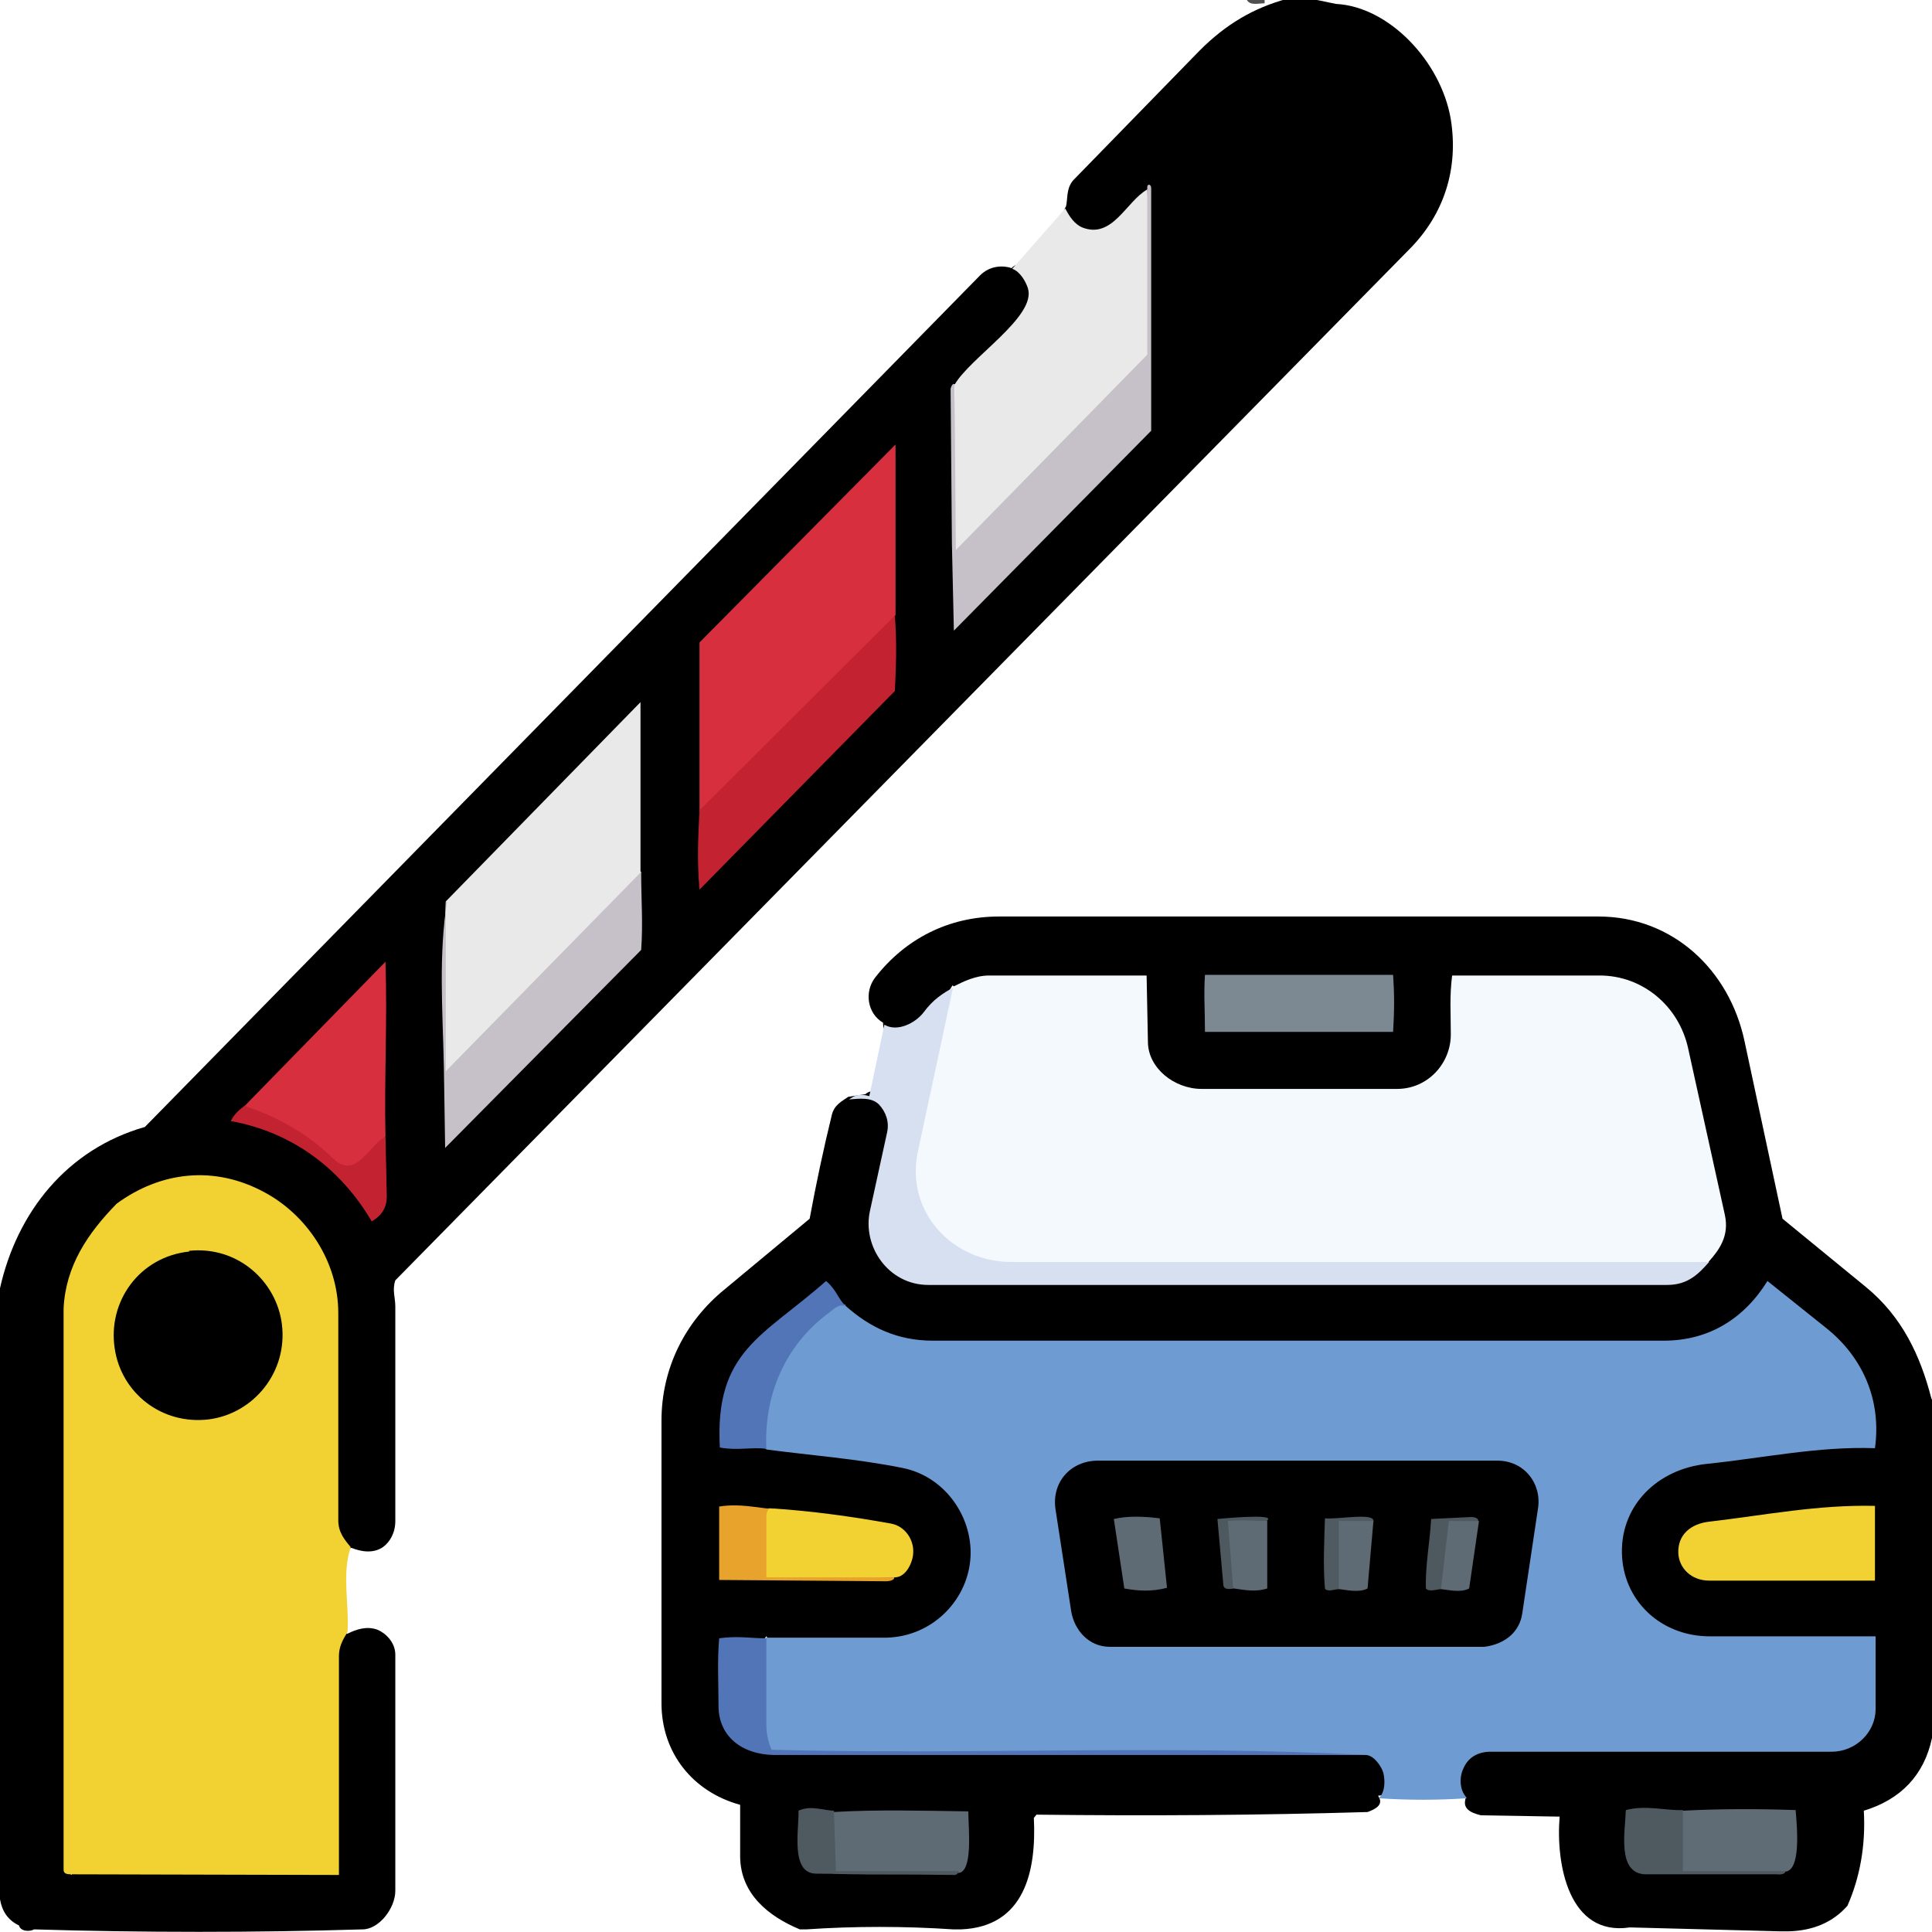
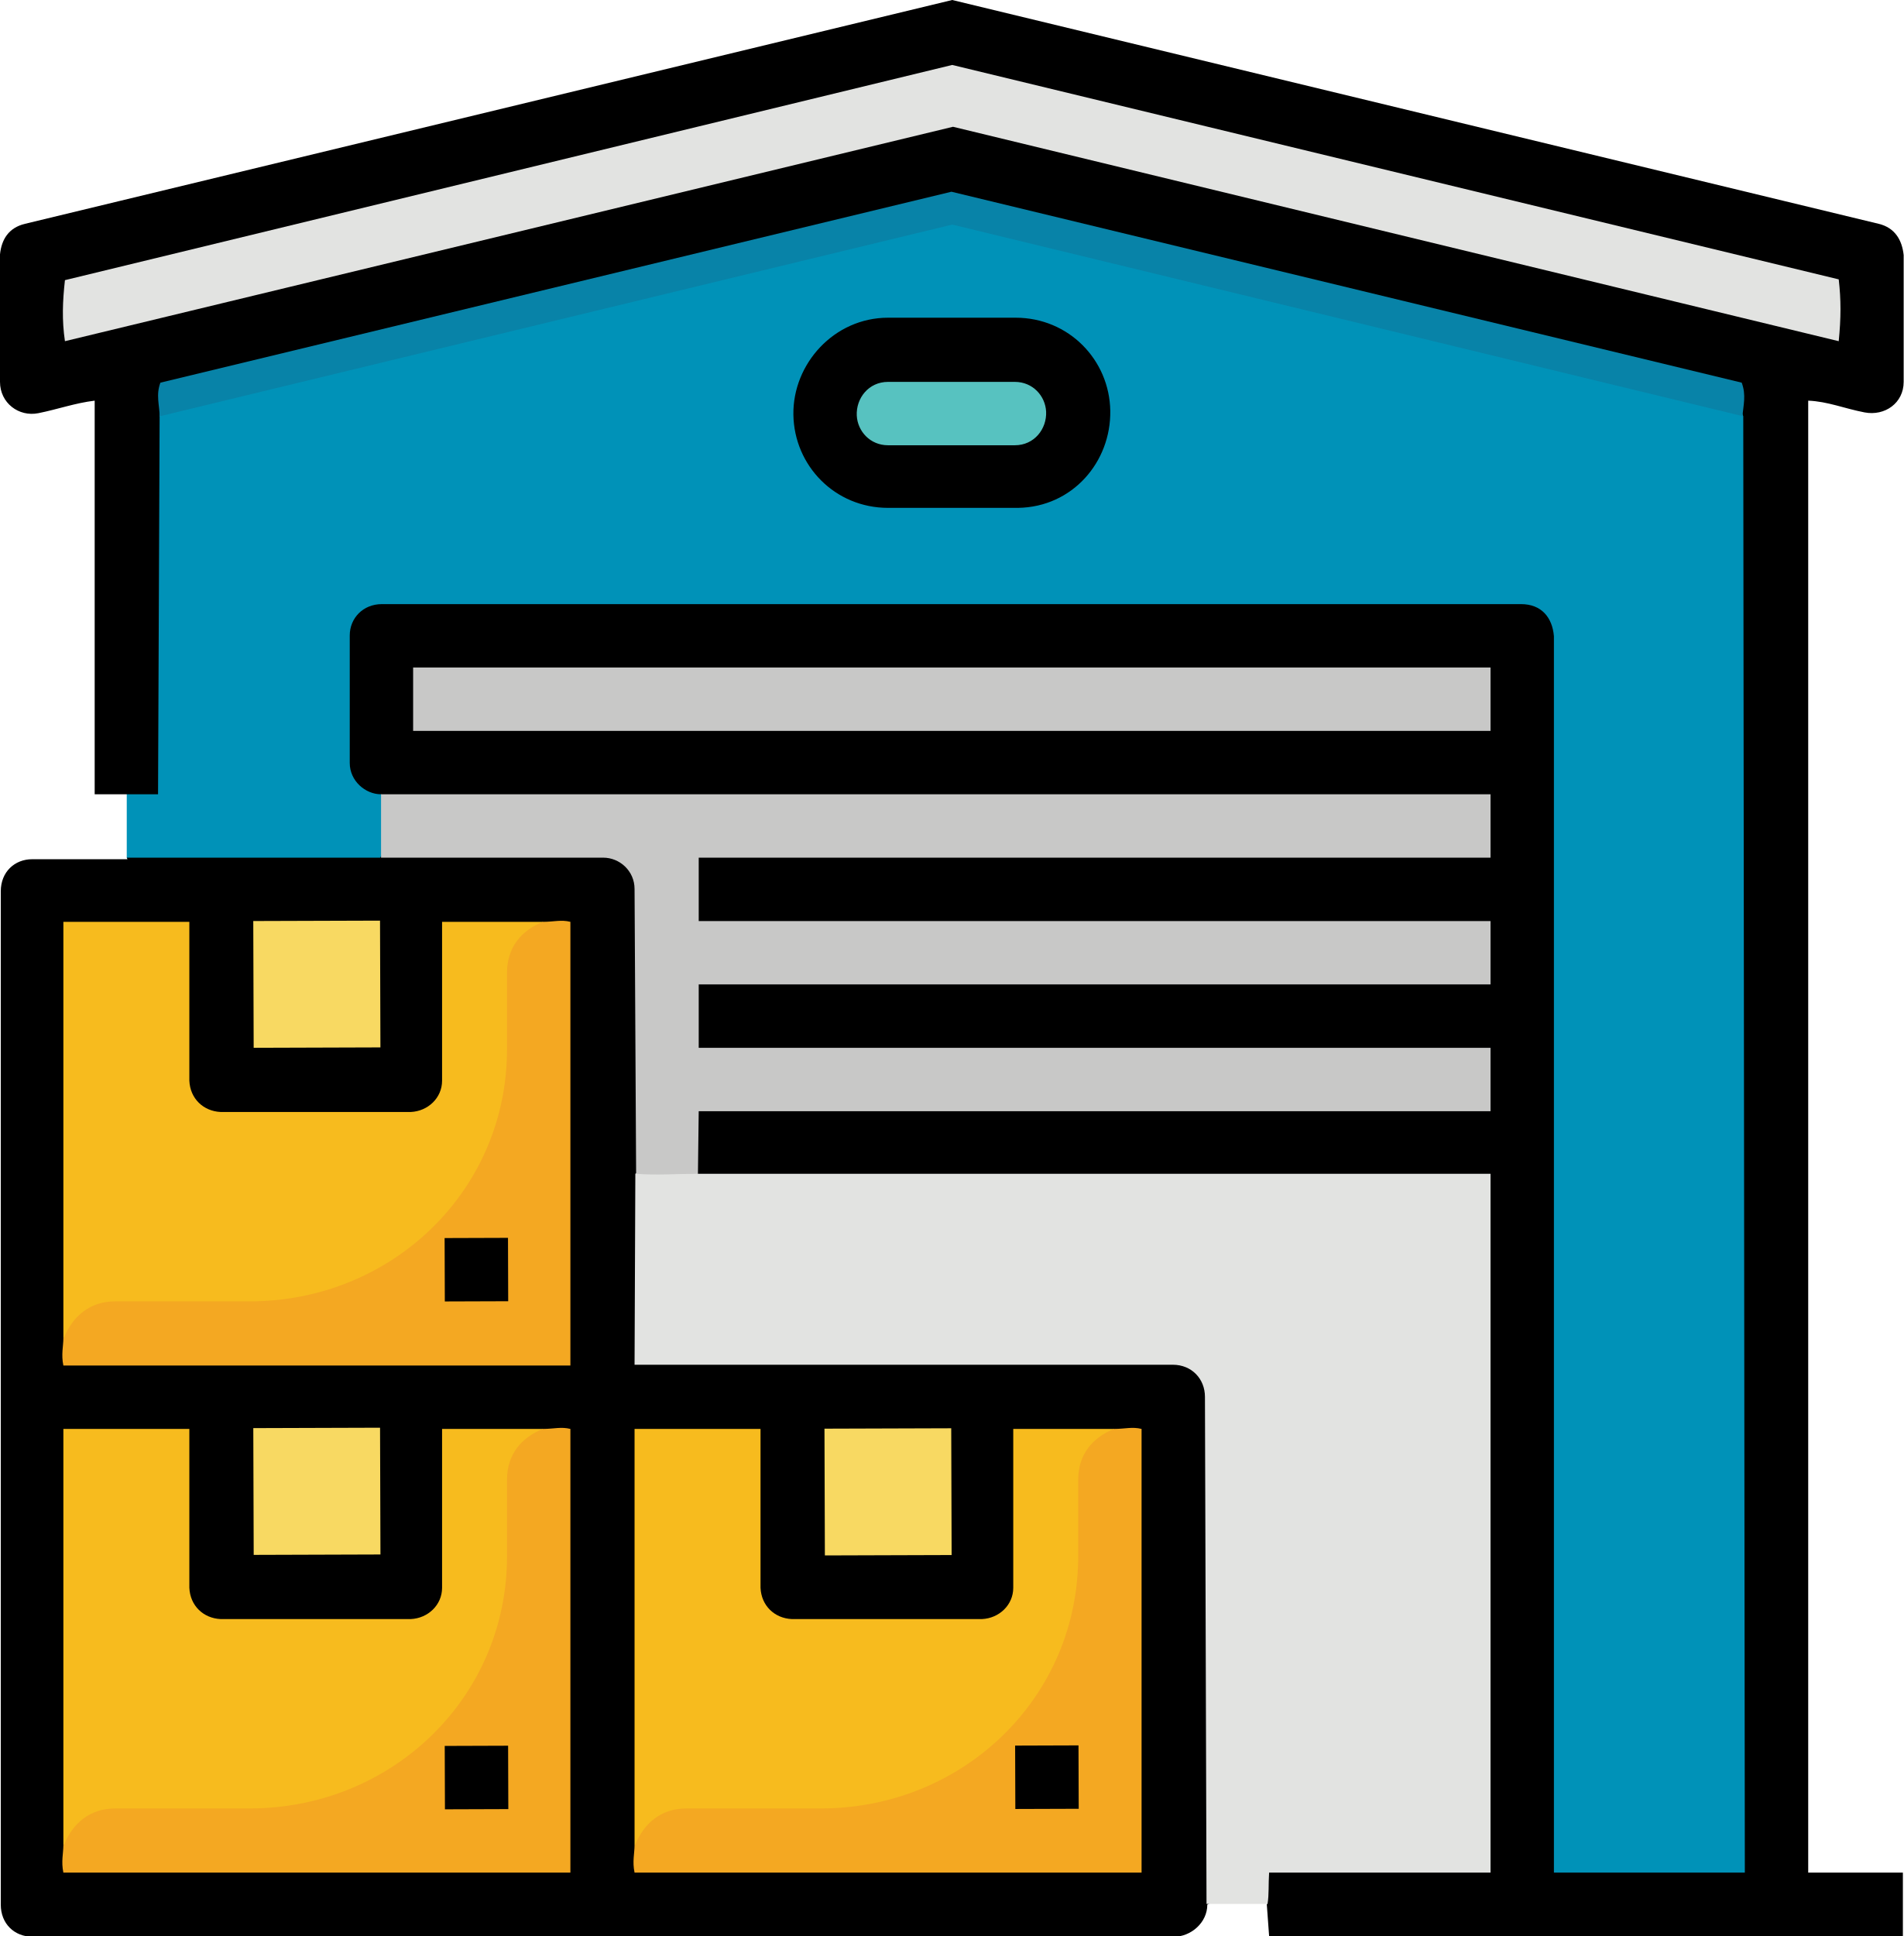
- <svg xmlns="http://www.w3.org/2000/svg" id="Layer_2" data-name="Layer 2" viewBox="0 0 29.47 29.47">
+ <svg xmlns="http://www.w3.org/2000/svg" id="Layer_2" data-name="Layer 2" viewBox="0 0 24.33 24.74">
  <defs>
    <style>
      .cls-1 {
-         fill: #f4f9fe;
+         fill: #0092b8;
      }

      .cls-2 {
-         fill: #5e6a74;
+         fill: #e2e3e1;
      }

      .cls-3 {
-         fill: #6e9bd2;
+         fill: #f4a822;
      }

      .cls-4 {
-         fill: #4e595f;
+         fill: #c8c8c7;
      }

      .cls-5 {
-         fill: #e7a32b;
+         fill: #f8d962;
      }

      .cls-6 {
-         fill: #5275b8;
+         fill: #f7bb1e;
      }

      .cls-7 {
-         fill: #4f5a61;
+         fill: #57c2c0;
      }

      .cls-8 {
-         fill: #f2d233;
-       }
- 
-       .cls-9 {
-         fill: #c32330;
-       }
- 
-       .cls-10 {
-         fill: #7c8892;
-       }
- 
-       .cls-11 {
-         fill: #4f5a60;
-       }
- 
-       .cls-12 {
-         fill: #4f4f4f;
-       }
- 
-       .cls-13 {
-         fill: #d72f3d;
-       }
- 
-       .cls-14 {
-         fill: #e9e9e9;
-       }
- 
-       .cls-15 {
-         fill: #4e5960;
-       }
- 
-       .cls-16 {
-         fill: #d6e0f1;
-       }
- 
-       .cls-17 {
-         fill: #5f6b75;
-       }
- 
-       .cls-18 {
-         fill: #5e6b75;
-       }
- 
-       .cls-19 {
-         fill: #c6c1c8;
-       }
- 
-       .cls-20 {
-         fill: #e5a22a;
-       }
- 
-       .cls-21 {
-         fill: #4d585f;
+         fill: #0883a8;
      }
    </style>
  </defs>
  <g id="Layer_1-2" data-name="Layer 1">
    <g>
-       <path class="cls-12" d="M19.29,0v.05c-.09,0-.22.04-.27-.05h.27Z" />
-       <path class="cls-13" d="M20.01,1.52l.02.22c-.82.83-1.64,1.65-2.46,2.48l-.12-.03V1.81s.62-.64.62-.64c.3-.31.72-.4,1.15-.32.37.07.63.33.8.67Z" />
-       <path class="cls-9" d="M17.45,4.19l2.47-2.48c.06-.06.08-.13.1-.19.25.48.2,1.05-.2,1.46l-2.35,2.39c-.04-.45-.02-.81-.01-1.18Z" />
-       <path class="cls-5" d="M1.69,17.38c-.01.08-.07.13-.13.21-.36.46-.56,1-.56,1.61l.02,7.88c-.07,0-.21.04-.21-.04v-8.05c0-.73.37-1.22.87-1.59Z" />
-       <path class="cls-20" d="M2.78,18.89c.24-.05.43.13.47.3.06.24-.1.44-.29.48-.24.05-.43-.07-.49-.26-.07-.22.04-.47.31-.53Z" />
-       <g>
-         <path d="M29.47,21.35v5.16c-.12.57-.48.94-1.04,1.11.03.53-.06,1.02-.25,1.45-.22.25-.52.38-.9.39h-.12c-.77-.02-1.54-.04-2.3-.06-.93.14-1.13-.96-1.07-1.69l-1.2-.02c-.16-.04-.29-.1-.23-.27-.44-.13-.13-.76.26-.79l5.34-.02c.19-.02.35-.1.45-.28.07-.12.13-1.22.07-1.25h-2.47c-1.55-.2-1.93-2.03-.6-2.7.54-.27,2.21-.41,2.85-.41.25.03.32.02.23-.02.03-.4-.06-.8-.28-1.14-.1-.15-1.04-1.05-1.2-1.09-.38.44-.96.86-1.63.83h-11.29c-.15-.01-.3-.04-.44-.08-.26-.08-.76-.28-.76-.57-.13.02-.22-.04-.27-.19-.77.51-1.7,1.18-1.51,2.26h.51s.06.12.06.12c.05-.02.1-.04.15-.06.33-.09,1.63.16,2.05.25,1.25.26,1.41,2.16.18,2.67-.4.17-1.79.15-2.29.12l-.08-.11-.09.11h-.52c-.08.14-.04,1.15.16,1.35.12.12.28.17.45.19l.07.08c3.02,0,6.04.02,9.07.05.11-.16.21-.04.3.08.13.17.17.57-.11.57.09.13-.02.2-.16.25-1.68.05-3.36.06-5.05.04l-.04.05c.04.81-.14,1.66-1.11,1.7h-.12c-.74-.05-1.51-.05-2.24,0h-.1c-.48-.2-.9-.54-.91-1.1v-.8c-.73-.2-1.2-.8-1.2-1.55v-4.31c0-.8.36-1.51.96-2l1.3-1.08c.1-.54.21-1.06.34-1.59.04-.15.15-.2.25-.27l.26-.04c.23-.19.48.24.44.5l-.28,1.29c-.05.46.19.85.65.95l11.4.02c.22-.04.43-.11.64-.23-.04-.1,0-.23.11-.38l.03-.26-.59-2.69c-.21-.6-.55-.85-1.18-.93h-2.19s0,.83,0,.83c-.04.56-.41.83-.93.9h-2.98c-.5-.05-.85-.27-.93-.79l-.02-.93c-.84-.02-1.68,0-2.52.04-.14.09-.25.09-.32.02-.16.26-.61.81-.94.73-.09-.02-.12-.05-.12-.16-.24-.14-.29-.47-.12-.69.46-.59,1.12-.93,1.89-.93h9.14c1.14,0,2,.82,2.23,1.9l.58,2.71,1.27,1.04c.55.45.83,1.04,1,1.7Z" />
-         <path d="M20.09,0c.1.02.19.04.29.06.8.04,1.6.87,1.75,1.76.12.75-.1,1.44-.62,1.97l-15.48,15.74c-.05.15,0,.26,0,.4v3.27c0,.18-.08.32-.19.4-.15.1-.33.07-.48.01-.18.09-.25-.14-.29-.3l-.02-3.44c-.22-1.51-1.77-2.32-3.09-1.48l-.17-.02c-.44.45-.79.97-.81,1.62v8.49s.04.04.11.12l.05-.11h3.91s.01-3.25.01-3.25c.01-.24.09-.35.24-.32.14-.07.3-.12.46-.06.12.05.27.19.27.38v3.6c0,.27-.25.59-.5.59-1.61.05-3.38.05-5.01,0-.07.04-.21.03-.23-.06-.17-.08-.26-.22-.29-.4v-9.32c.26-1.16,1.02-2.12,2.21-2.46L14.95,4.2c.14-.14.33-.16.48-.11.13-.14.26.03.32.18.2.49-.68,1.26-1.04,1.57l-.15.02c-.03.82-.03,1.65,0,2.49l.09.03.04.94,2.76-2.8v-.92s.09-.21.09-.21c.02-.86,0-1.7-.03-2.53-.14.37-.53.8-.96.71-.18-.04-.41-.24-.29-.42.03-.12,0-.27.11-.4l1.93-1.98c.4-.4.82-.65,1.34-.79h.46Z" />
-         <path class="cls-8" d="M5.35,23.6c-.14.41-.02.87-.05,1.3-.08.12-.13.23-.13.36v3.34s-4.09-.01-4.09-.01c-.06,0-.11-.01-.11-.07v-8.56c.03-.65.37-1.15.81-1.6.67-.49,1.49-.59,2.26-.17.63.34,1.12,1.04,1.12,1.84v3.16c0,.18.09.29.19.41Z" />
-         <path class="cls-16" d="M26.07,19.25c-.16.18-.32.35-.64.35h-11.27c-.61,0-1.01-.59-.89-1.13l.26-1.19c.04-.17-.02-.32-.12-.43-.12-.12-.3-.09-.46-.08.08-.05.14-.1.31-.05l.23-1.09c.2.12.48-.03.6-.19.14-.19.29-.29.46-.38l.1.08-.54,2.51c-.09.93.44,1.41,1.33,1.49h10.56s.07.12.07.12Z" />
-         <path class="cls-14" d="M14.56,5.87c.23-.41,1.25-1.04,1.12-1.47-.03-.1-.12-.26-.24-.3l.81-.92c.06.12.14.24.26.29.46.18.67-.4.99-.58.04.85.07,1.82-.01,2.7-.92.96-1.85,1.92-2.79,2.87l-.13-.04c-.02-.85-.02-1.69,0-2.53Z" />
-         <path class="cls-3" d="M22.37,27.43c-.44.03-.89.03-1.34,0,.1-.09.1-.27.07-.39-.03-.1-.14-.26-.26-.27-3.03-.03-6.05-.05-9.08-.05-.03,0-.09-.03-.12-.05-.07-.04-.08-1.41-.06-1.61l.11-.08h1.84c.68-.02,1.21-.55,1.27-1.18s-.37-1.28-1.04-1.41c-.7-.14-1.39-.19-2.07-.28-.22-.21-.07-.7.02-.98.18-.55.56-1.03,1.06-1.32l.13.11c.37.33.79.53,1.33.53h11.15c.68,0,1.22-.33,1.58-.91l.9.72c.56.45.84,1.1.74,1.83-.87-.03-1.7.15-2.57.24-.74.08-1.3.62-1.29,1.35s.59,1.28,1.34,1.28h2.53s0,1.11,0,1.11c0,.35-.3.65-.67.65h-5.2c-.2,0-.35.09-.42.26-.06.13-.06.32.05.44Z" />
-         <path class="cls-1" d="M26.07,19.25h-10.64c-.92,0-1.62-.78-1.43-1.68l.54-2.52c.16-.08.34-.17.55-.17h2.4s.02,1.01.02,1.01c0,.4.4.72.82.72h2.98c.47,0,.82-.39.82-.83,0-.32-.02-.59.02-.9h2.25c.66,0,1.21.47,1.35,1.11l.56,2.54c.07.32-.08.53-.25.72Z" />
-         <path class="cls-8" d="M28.6,24.11h-2.53c-.27,0-.46-.19-.47-.42-.01-.28.19-.45.48-.48.85-.1,1.65-.26,2.52-.24v1.14Z" />
-         <path class="cls-10" d="M21.26,15.74h-2.88c0-.33-.02-.58,0-.87h2.87c.02.29.02.54,0,.87Z" />
-         <path class="cls-8" d="M11.8,23.01c.59.04,1.18.12,1.79.23.22.04.35.25.34.44,0,.13-.1.38-.28.38-.67.03-1.35.04-2.03.01-.05-.33-.06-.66-.04-1,.05-.05.12-.07.21-.06Z" />
-         <path class="cls-18" d="M14.62,28.55s-.04.03-.07.03c-.23,0-1.8.03-1.88-.01-.06-.04-.08-.73-.07-.85l.11-.08c.68-.04,1.36-.02,2.06-.01,0,.24.08.94-.16.94Z" />
-         <path class="cls-6" d="M12.89,19.92c-.1-.03-.16.04-.24.1-.68.5-1,1.27-.96,2.08-.22-.03-.44.03-.71-.02-.08-1.48.66-1.69,1.62-2.54.15.12.19.28.29.37Z" />
-         <path class="cls-6" d="M11.69,24.98v1.32c0,.13.02.26.08.39,3.03.08,6.07-.08,9.06.08h-9.03c-.48-.01-.84-.28-.84-.75,0-.35-.02-.69.01-1.03.27-.04.49,0,.71,0Z" />
-         <path class="cls-17" d="M27.23,28.55c-.54.03-1.09.04-1.65.01-.03-.28-.04-.57-.03-.86l.11-.08c.57-.03,1.13-.03,1.73-.01.02.25.09.94-.17.94Z" />
-         <path class="cls-11" d="M25.67,27.62v.92s1.56,0,1.56,0c.02.04-.07.06-.12.05h-2.01c-.44-.01-.31-.66-.3-.98.31-.08.6.01.87,0Z" />
-         <path class="cls-5" d="M11.8,23.01s-.06,0-.08.02-.03.06-.03.1v.93s1.95,0,1.95,0c.01.04-.07.06-.12.06l-2.55-.02v-1.12c.32-.05.57.02.83.04Z" />
-         <path class="cls-15" d="M12.72,27.62l.03.92h1.88s-.02.05-.06.06l-2.12-.02c-.4,0-.26-.68-.27-.96.19-.09.38,0,.56,0Z" />
-         <path class="cls-14" d="M9.78,13.3l-.08.25-2.8,2.85c-.07.03-.11,0-.12-.07-.03-.86-.02-1.72.02-2.58l2.97-3.04v2.58Z" />
-         <path class="cls-13" d="M13.65,9.39l-.08.25-2.77,2.76-.13-.03v-2.57s2.99-3.02,2.99-3.02v2.61Z" />
-         <path class="cls-19" d="M14.56,5.87l.02,2.52,2.92-2.98v-2.54c-.01-.07.06-.07.06,0v3.7s-3.01,3.05-3.01,3.05l-.03-1.33-.02-2.36s.02-.09.06-.07Z" />
-         <path class="cls-19" d="M6.8,13.76v2.58s2.98-3.04,2.98-3.04c0,.42.03.79,0,1.19l-2.99,3.02-.02-1.28c-.02-.84-.08-1.68.05-2.48Z" />
-         <path class="cls-9" d="M10.66,12.37l2.99-2.98c.03.4.02.75,0,1.15l-2.98,3.03c-.04-.45-.02-.82,0-1.2Z" />
-         <path class="cls-13" d="M5.88,17.33c-.25.59-.65.72-1.11.18-.35-.22-.71-.42-1.08-.59l.09-.1,2.1-2.15c.03.92-.02,1.79,0,2.66Z" />
-         <path class="cls-9" d="M5.88,17.33l.02.92c0,.16-.07.29-.23.38-.47-.8-1.21-1.36-2.15-1.53.07-.14.17-.2.26-.27-.06.04-.02.05.04.07.48.17.9.42,1.26.77s.57-.25.81-.33Z" />
-         <path d="M2.88,19.08c.75-.08,1.34.47,1.42,1.12.09.73-.43,1.36-1.11,1.45-.72.09-1.34-.4-1.44-1.08-.11-.71.37-1.4,1.14-1.48Z" />
-         <path d="M22.65,25.12h-5.72c-.32,0-.54-.25-.59-.54l-.24-1.56c-.06-.41.23-.74.65-.74h6.09c.41,0,.68.35.62.73l-.24,1.6c-.04.28-.26.47-.58.51Z" />
-         <path class="cls-18" d="M17.8,24.22c-.23.06-.43.05-.65.01l-.16-1.06c.22-.05.45-.04.7-.01l.11,1.05Z" />
-         <path class="cls-18" d="M19.33,23.2v1.03c-.19.06-.35.02-.51,0-.02,0-.05,0-.06-.01-.04-.03-.12-.95-.1-1,.04-.09.57-.08.67-.02Z" />
-         <path class="cls-18" d="M20.95,23.2l-.09,1.03c-.13.07-.33.02-.43.01-.04,0-.1-.03-.11-.06-.01-.11-.03-.91,0-.94.07-.09.51-.08.64-.04Z" />
-         <path class="cls-2" d="M22.56,23.2l-.15,1.03c-.13.07-.32.02-.43.01-.04-.02-.11-.04-.11-.08,0-.11.07-.92.11-.95.07-.05.47-.05.57-.01Z" />
-         <path class="cls-4" d="M22.56,23.2h-.46s-.12,1.04-.12,1.04c-.05,0-.18.05-.23-.01-.01-.36.06-.7.08-1.06l.61-.03c.06,0,.11.02.11.06Z" />
-         <path class="cls-7" d="M20.95,23.2h-.53s0,1.04,0,1.04c-.05,0-.18.05-.21-.01-.03-.36-.01-.71,0-1.07.19.02.75-.09.74.04Z" />
-         <path class="cls-21" d="M19.33,23.2c-.2,0-.39-.02-.6,0l.08,1.03s-.15.04-.15-.06l-.09-1s.9-.09.76.02Z" />
-       </g>
+       <path d="M16.2,24.33c-.16-.11-.12-.42.07-.5h2.66c.04-2.88.05-5.77.03-8.68l-.04-.04h-9.94s-.06-.11-.06-.11l-.1-.06c-.02-.21-.04-.75.15-.84h9.95c.06-.16.06-.45,0-.61h-9.96c-.19-.04-.14-.89-.09-.95.03-.03.06-.05.1-.06h9.95c.06-.16.06-.45,0-.61h-9.96s-.05-.02-.07-.04c-.09-.08-.1-.84.02-.95,3.33-.03,6.67-.04,10.01-.02.05-.19.06-.39.02-.61H4.93s-.06-.1-.06-.1c-.27.22-.45-.13-.5-.4-.03-.12-.02-1.65.01-1.75.07-.22.2-.35.43-.39h14.64c.36.05.46.17.51.53v15.65s0,.04,0,.04c.74,0,1.49,0,2.22-.02l-.02-18.42.1-.06c-.08-.05-.12-.16-.1-.34l-10.03-2.42L2.14,4.98c.02.16-.02.27-.1.34l.1.04-.02,4.72c-.09.21-.39.25-.5.07-.13,0-.25,0-.41,0v-5.03c-.25.03-.47.11-.72.16S0,5.15,0,4.88v-1.63c.02-.19.11-.34.32-.39L12.17,0l11.84,2.86c.21.05.3.21.32.4v1.62c0,.27-.24.44-.5.39s-.47-.14-.72-.15v18.81s1.21,0,1.21,0v.81s-8.1,0-8.1,0l-.03-.41Z" />
+       <path class="cls-1" d="M22.28,5.32l.02,18.61h-2.44s0-15.8,0-15.8c-.02-.24-.16-.41-.42-.41H4.88c-.24,0-.41.18-.41.4v1.63c0,.23.2.4.4.4l.1.06c.01.07.01.65,0,.68-.02.04-.06.06-.1.07l-.05.1H1.68l-.06-.1v-.81c.13,0,.25,0,.4,0l.02-4.82v-.11s10.12-2.45,10.12-2.45l10.08,2.44.04.11Z" />
+       <path d="M1.62,10.96h3.24l.05-.1h2.8c.36.07.44.17.5.52l.02,3.57-.1.06.1.05v2.26s.02.03.02.03h6.75c.37.07.43.15.51.51l.02,6.42-.1.06c0,.23-.21.41-.43.41H.42c-.24,0-.41-.17-.41-.41v-12.95c0-.25.18-.41.4-.41h1.22Z" />
+       <path class="cls-2" d="M8.91,15h10.14s0,8.93,0,8.93h-2.83c-.01.15,0,.28-.02.4h-.78s-.02-6.48-.02-6.48c0-.23-.17-.41-.41-.41h-6.88s.01-2.44.01-2.44c.18-.14.61-.16.78,0Z" />
+       <path class="cls-4" d="M8.91,15c-.26,0-.52.02-.78,0l-.02-3.64c0-.23-.19-.4-.4-.4h-2.84v-.81h14.18s0,.81,0,.81h-10.12s0,.81,0,.81h10.12s0,.81,0,.81h-10.12s0,.81,0,.81h10.12s0,.81,0,.81h-10.12s-.01.8-.01.8Z" />
+       <path class="cls-2" d="M12.18,1.62L.83,4.36c-.04-.27-.03-.51,0-.78L12.17.83l11.33,2.74c.03.26.03.49,0,.79L12.18,1.62Z" />
+       <rect class="cls-4" x="5.28" y="8.53" width="13.77" height=".81" />
+       <path class="cls-8" d="M22.28,5.32l-10.11-2.45L2.04,5.32c0-.14-.05-.27.01-.43l10.11-2.44,10.1,2.44c.06.16.02.29.01.43Z" />
+       <path d="M13.01,6.49h-1.66c-.68,0-1.2-.54-1.21-1.19s.52-1.24,1.21-1.24h1.63c.68,0,1.2.54,1.21,1.19s-.48,1.23-1.18,1.24Z" />
+       <path class="cls-6" d="M6.94,11.78l-.02.12c-.17.08-.29.22-.33.41.03,1.4,0,2.62-1.17,3.62-.59.5-1.32.78-2.09.81h-1.96c-.2.03-.35.16-.44.34l-.12.02v-5.32s1.61,0,1.61,0v2.03c.01.23.18.39.4.4h2.43c.22-.01.4-.18.4-.4v-2.03s1.27,0,1.27,0Z" />
+       <path class="cls-6" d="M6.94,18.26l-.02.12c-.17.08-.29.22-.33.41.03,1.4,0,2.62-1.17,3.62-.59.5-1.32.78-2.09.81h-1.96c-.2.03-.35.16-.44.34l-.12.02v-5.32s1.61,0,1.61,0v2.03c.01.23.18.39.4.4h2.43c.22-.01.4-.18.4-.4v-2.03s1.27,0,1.27,0Z" />
+       <path class="cls-6" d="M14.24,18.26l-.02.12c-.17.08-.29.22-.33.41.03,1.4,0,2.62-1.17,3.62-.59.5-1.32.78-2.09.81h-1.96c-.2.03-.35.16-.44.34l-.12.02v-5.32s1.61,0,1.61,0v2.03c.01.23.18.39.4.4h2.43c.22-.01.4-.18.4-.4v-2.03s1.27,0,1.27,0Z" />
+       <path class="cls-3" d="M.82,23.57c.11-.27.33-.46.65-.46h1.72c1.82,0,3.3-1.42,3.29-3.24v-.96c0-.32.18-.54.46-.65.14,0,.23-.03.35,0v5.67s-6.48,0-6.48,0c-.03-.14,0-.25,0-.35Z" />
+       <path class="cls-3" d="M8.12,23.57c.11-.27.33-.46.65-.46h1.72c1.82,0,3.3-1.42,3.29-3.24v-.96c0-.32.18-.54.46-.65.14,0,.23-.03.35,0v5.67s-6.48,0-6.48,0c-.03-.14,0-.25,0-.35Z" />
+       <path class="cls-3" d="M.82,17.09c.11-.27.33-.46.65-.46h1.72c1.82,0,3.3-1.42,3.29-3.24v-.96c0-.32.18-.54.46-.65.14,0,.23-.03.35,0v5.67s-6.48,0-6.48,0c-.03-.14,0-.25,0-.35Z" />
+       <rect class="cls-5" x="3.24" y="11.77" width="1.62" height="1.62" transform="translate(-.04 .01) rotate(-.18)" />
+       <rect class="cls-5" x="3.24" y="18.25" width="1.62" height="1.62" transform="translate(-.06 .01) rotate(-.18)" />
+       <rect class="cls-5" x="10.54" y="18.25" width="1.62" height="1.62" transform="translate(-.06 .04) rotate(-.18)" />
+       <path class="cls-7" d="M12.97,5.69h-1.62c-.23,0-.39-.18-.4-.38-.01-.22.15-.43.4-.43h1.62c.23,0,.39.18.4.38.01.22-.15.43-.4.43Z" />
+       <rect x="5.68" y="22.31" width=".81" height=".81" transform="translate(-.07 .02) rotate(-.19)" />
+       <rect x="12.97" y="22.31" width=".81" height=".81" transform="translate(-.07 .04) rotate(-.19)" />
+       <rect x="5.68" y="15.82" width=".81" height=".81" transform="translate(-.05 .02) rotate(-.19)" />
    </g>
  </g>
</svg>
